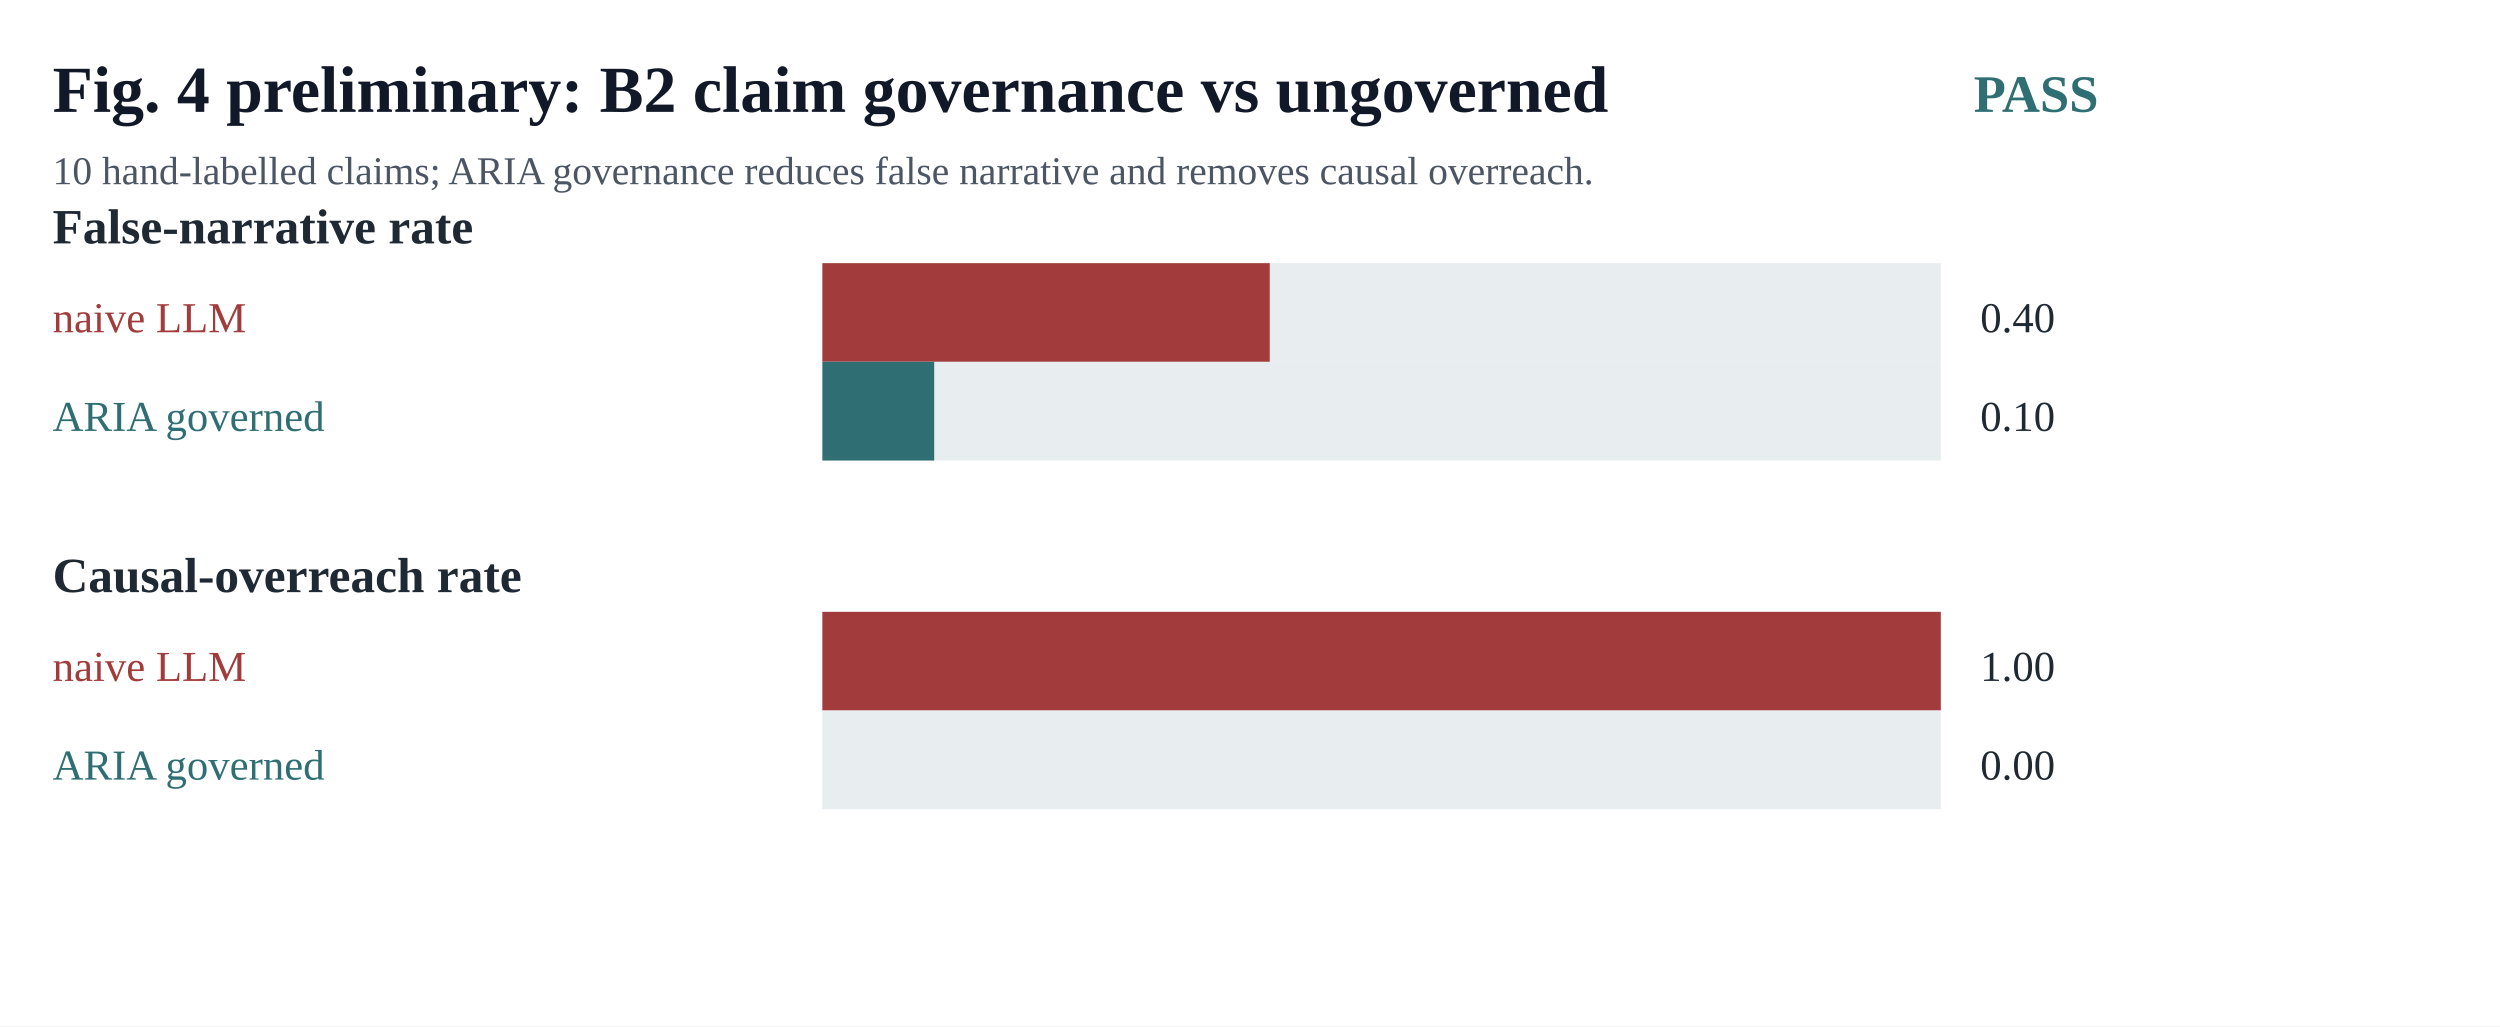
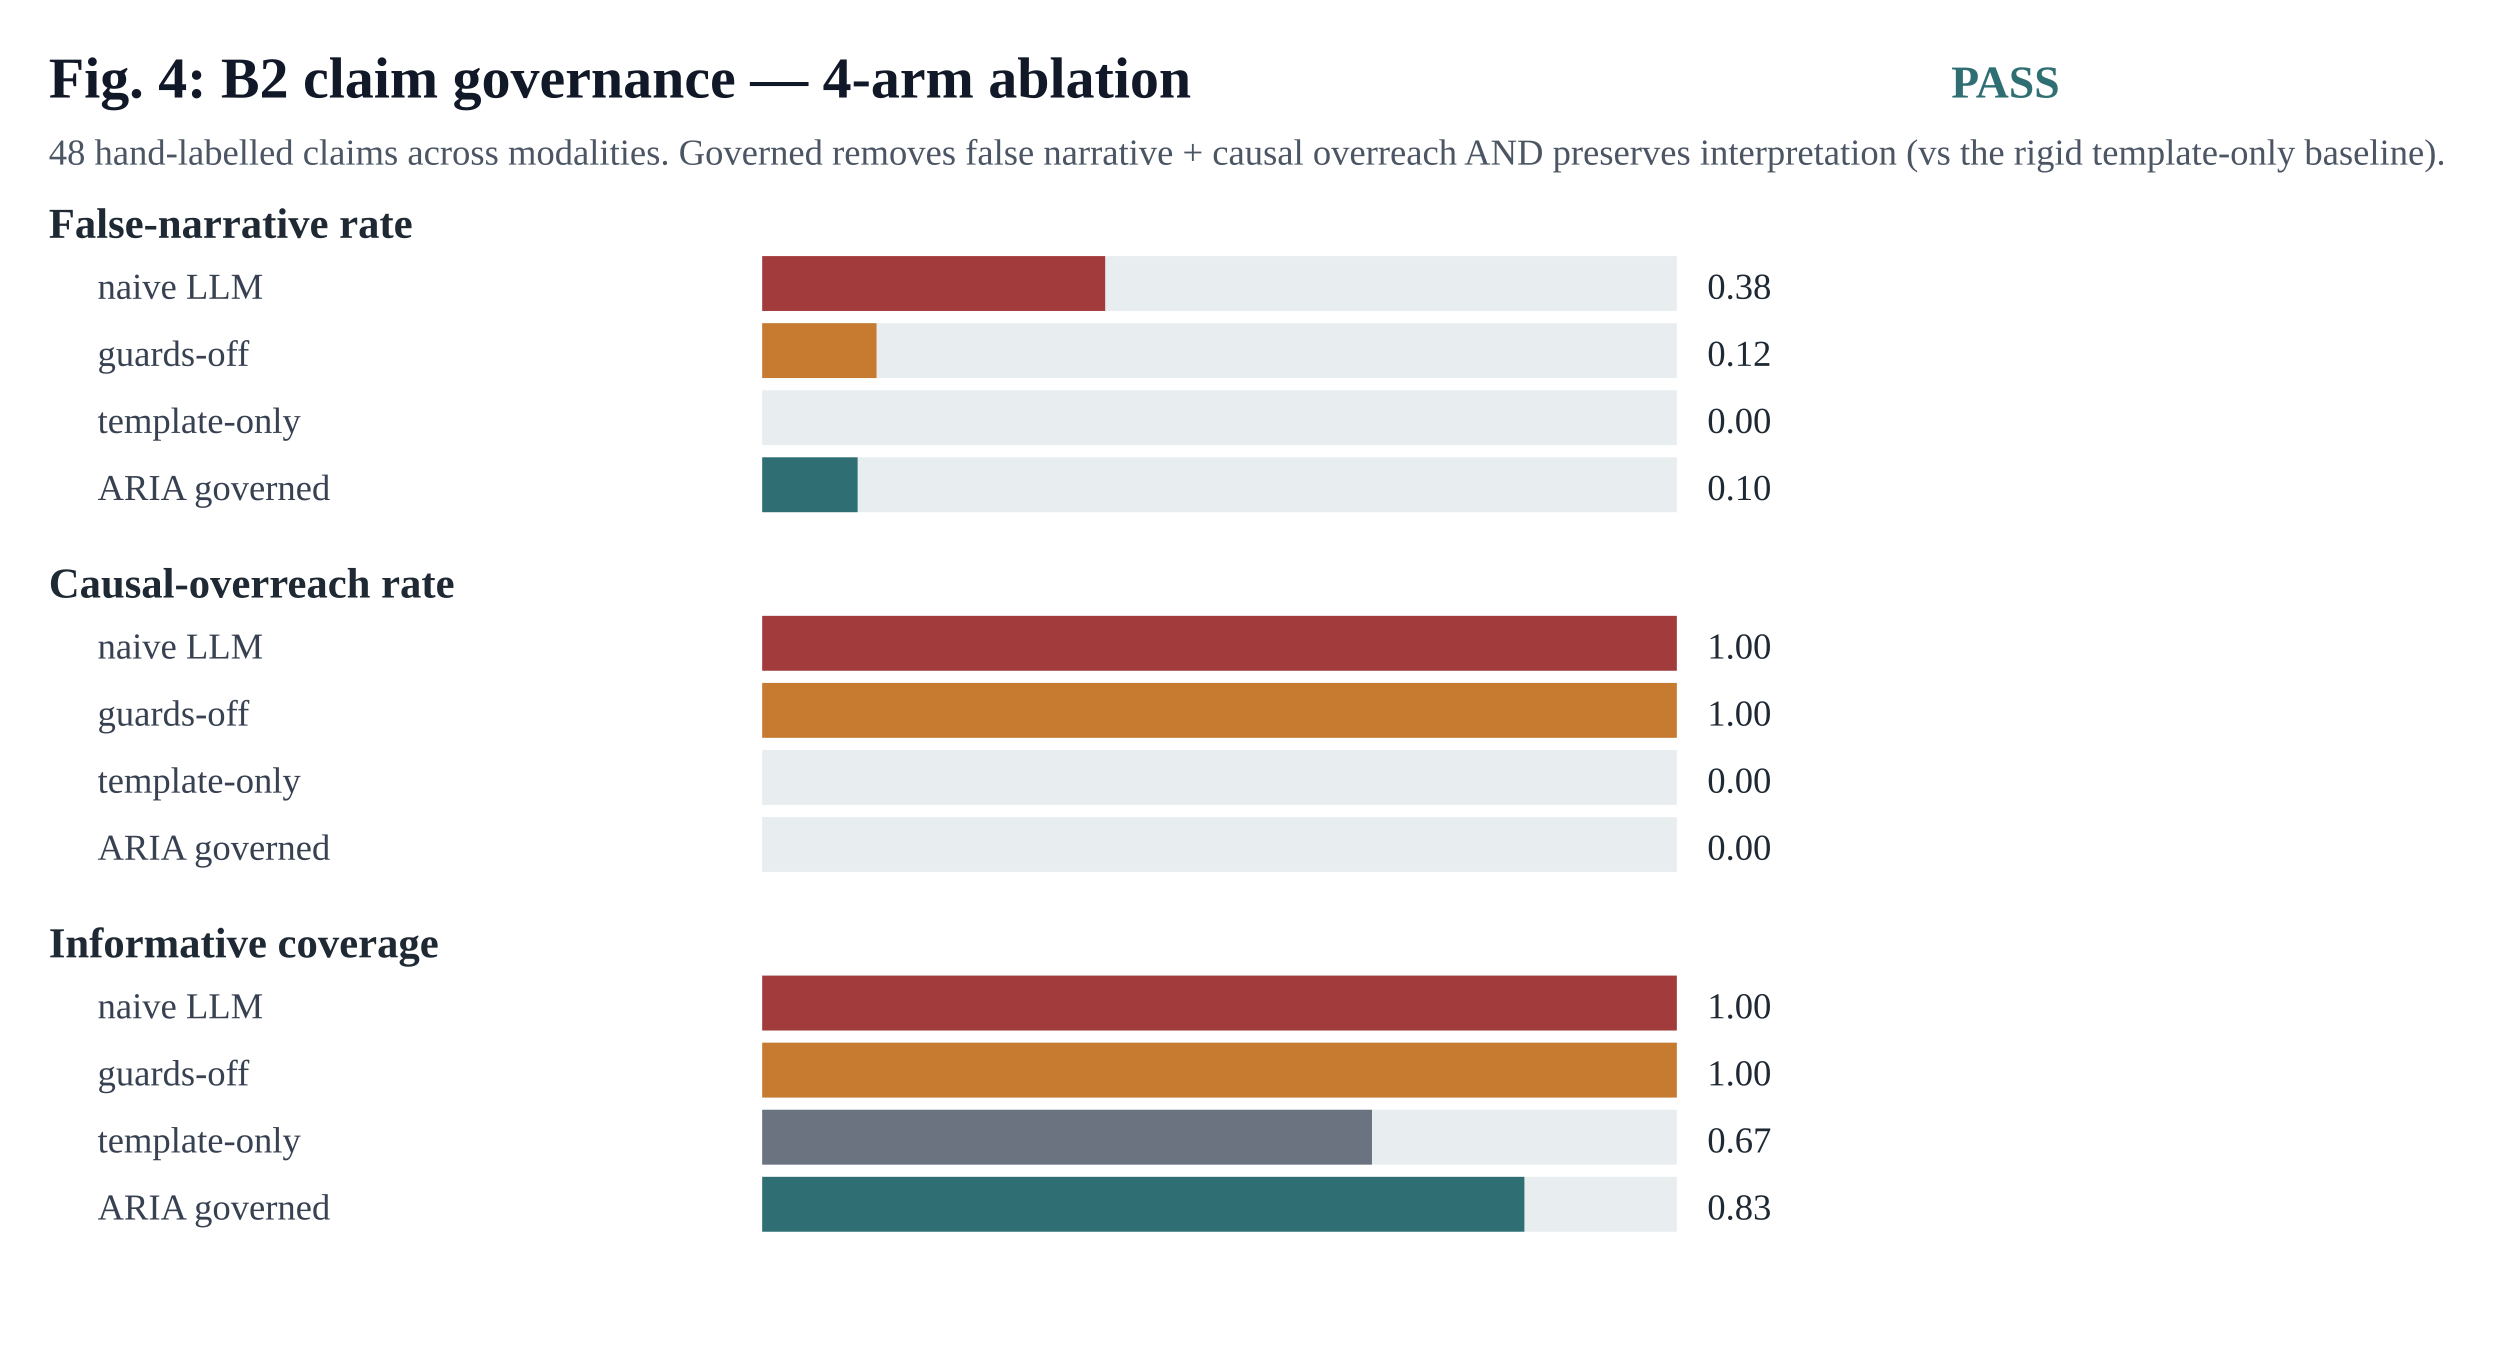
- <svg xmlns="http://www.w3.org/2000/svg" width="760" height="312" viewBox="0 0 760 312">
+ <svg xmlns="http://www.w3.org/2000/svg" width="820" height="448" viewBox="0 0 820 448">
  <rect width="100%" height="100%" fill="#ffffff" />
-   <text x="16" y="34" font-size="20" font-weight="700" fill="#111827">Fig. 4 preliminary: B2 claim governance vs ungoverned</text>
-   <text x="600" y="34" font-size="16" font-weight="700" fill="#2F6F73">PASS</text>
-   <text x="16" y="56" font-size="12" fill="#4b5563">10 hand-labelled claims; ARIA governance reduces false narrative and removes causal overreach.</text>
-   <text x="16" y="74" font-size="15" font-weight="600" fill="#1f2933">False-narrative rate</text>
-   <text x="16" y="101" font-size="13" fill="#A23B3B">naive LLM</text>
-   <rect x="250" y="80" width="340" height="30" fill="#e8edf0" />
-   <rect x="250" y="80" width="136.0" height="30" fill="#A23B3B" />
-   <text x="602" y="101" font-size="13" fill="#1f2933">0.40</text>
-   <text x="16" y="131" font-size="13" fill="#2F6F73">ARIA governed</text>
-   <rect x="250" y="110" width="340" height="30" fill="#e8edf0" />
-   <rect x="250" y="110" width="34.0" height="30" fill="#2F6F73" />
-   <text x="602" y="131" font-size="13" fill="#1f2933">0.10</text>
-   <text x="16" y="180" font-size="15" font-weight="600" fill="#1f2933">Causal-overreach rate</text>
-   <text x="16" y="207" font-size="13" fill="#A23B3B">naive LLM</text>
-   <rect x="250" y="186" width="340" height="30" fill="#e8edf0" />
-   <rect x="250" y="186" width="340.0" height="30" fill="#A23B3B" />
-   <text x="602" y="207" font-size="13" fill="#1f2933">1.00</text>
-   <text x="16" y="237" font-size="13" fill="#2F6F73">ARIA governed</text>
-   <rect x="250" y="216" width="340" height="30" fill="#e8edf0" />
-   <rect x="250" y="216" width="0.0" height="30" fill="#2F6F73" />
-   <text x="602" y="237" font-size="13" fill="#1f2933">0.00</text>
+   <text x="16" y="32" font-size="19" font-weight="700" fill="#111827">Fig. 4: B2 claim governance — 4-arm ablation</text>
+   <text x="640" y="32" font-size="15" font-weight="700" fill="#2F6F73">PASS</text>
+   <text x="16" y="54" font-size="12" fill="#4b5563">48 hand-labelled claims across modalities. Governed removes false narrative + causal overreach AND preserves interpretation (vs the rigid template-only baseline).</text>
+   <text x="16" y="78" font-size="14" font-weight="700" fill="#1f2933">False-narrative rate</text>
+   <text x="32" y="98" font-size="12" fill="#374151">naive LLM</text>
+   <rect x="250" y="84" width="300" height="18" fill="#e8edf0" />
+   <rect x="250" y="84" width="112.5" height="18" fill="#A23B3B" />
+   <text x="560" y="98" font-size="12" fill="#1f2933">0.38</text>
+   <text x="32" y="120" font-size="12" fill="#374151">guards-off</text>
+   <rect x="250" y="106" width="300" height="18" fill="#e8edf0" />
+   <rect x="250" y="106" width="37.5" height="18" fill="#C77B30" />
+   <text x="560" y="120" font-size="12" fill="#1f2933">0.12</text>
+   <text x="32" y="142" font-size="12" fill="#374151">template-only</text>
+   <rect x="250" y="128" width="300" height="18" fill="#e8edf0" />
+   <rect x="250" y="128" width="0.0" height="18" fill="#6B7280" />
+   <text x="560" y="142" font-size="12" fill="#1f2933">0.00</text>
+   <text x="32" y="164" font-size="12" fill="#374151">ARIA governed</text>
+   <rect x="250" y="150" width="300" height="18" fill="#e8edf0" />
+   <rect x="250" y="150" width="31.3" height="18" fill="#2F6F73" />
+   <text x="560" y="164" font-size="12" fill="#1f2933">0.10</text>
+   <text x="16" y="196" font-size="14" font-weight="700" fill="#1f2933">Causal-overreach rate</text>
+   <text x="32" y="216" font-size="12" fill="#374151">naive LLM</text>
+   <rect x="250" y="202" width="300" height="18" fill="#e8edf0" />
+   <rect x="250" y="202" width="300.0" height="18" fill="#A23B3B" />
+   <text x="560" y="216" font-size="12" fill="#1f2933">1.00</text>
+   <text x="32" y="238" font-size="12" fill="#374151">guards-off</text>
+   <rect x="250" y="224" width="300" height="18" fill="#e8edf0" />
+   <rect x="250" y="224" width="300.0" height="18" fill="#C77B30" />
+   <text x="560" y="238" font-size="12" fill="#1f2933">1.00</text>
+   <text x="32" y="260" font-size="12" fill="#374151">template-only</text>
+   <rect x="250" y="246" width="300" height="18" fill="#e8edf0" />
+   <rect x="250" y="246" width="0.0" height="18" fill="#6B7280" />
+   <text x="560" y="260" font-size="12" fill="#1f2933">0.00</text>
+   <text x="32" y="282" font-size="12" fill="#374151">ARIA governed</text>
+   <rect x="250" y="268" width="300" height="18" fill="#e8edf0" />
+   <rect x="250" y="268" width="0.0" height="18" fill="#2F6F73" />
+   <text x="560" y="282" font-size="12" fill="#1f2933">0.00</text>
+   <text x="16" y="314" font-size="14" font-weight="700" fill="#1f2933">Informative coverage</text>
+   <text x="32" y="334" font-size="12" fill="#374151">naive LLM</text>
+   <rect x="250" y="320" width="300" height="18" fill="#e8edf0" />
+   <rect x="250" y="320" width="300.0" height="18" fill="#A23B3B" />
+   <text x="560" y="334" font-size="12" fill="#1f2933">1.00</text>
+   <text x="32" y="356" font-size="12" fill="#374151">guards-off</text>
+   <rect x="250" y="342" width="300" height="18" fill="#e8edf0" />
+   <rect x="250" y="342" width="300.0" height="18" fill="#C77B30" />
+   <text x="560" y="356" font-size="12" fill="#1f2933">1.00</text>
+   <text x="32" y="378" font-size="12" fill="#374151">template-only</text>
+   <rect x="250" y="364" width="300" height="18" fill="#e8edf0" />
+   <rect x="250" y="364" width="200.0" height="18" fill="#6B7280" />
+   <text x="560" y="378" font-size="12" fill="#1f2933">0.67</text>
+   <text x="32" y="400" font-size="12" fill="#374151">ARIA governed</text>
+   <rect x="250" y="386" width="300" height="18" fill="#e8edf0" />
+   <rect x="250" y="386" width="250.0" height="18" fill="#2F6F73" />
+   <text x="560" y="400" font-size="12" fill="#1f2933">0.83</text>
</svg>
